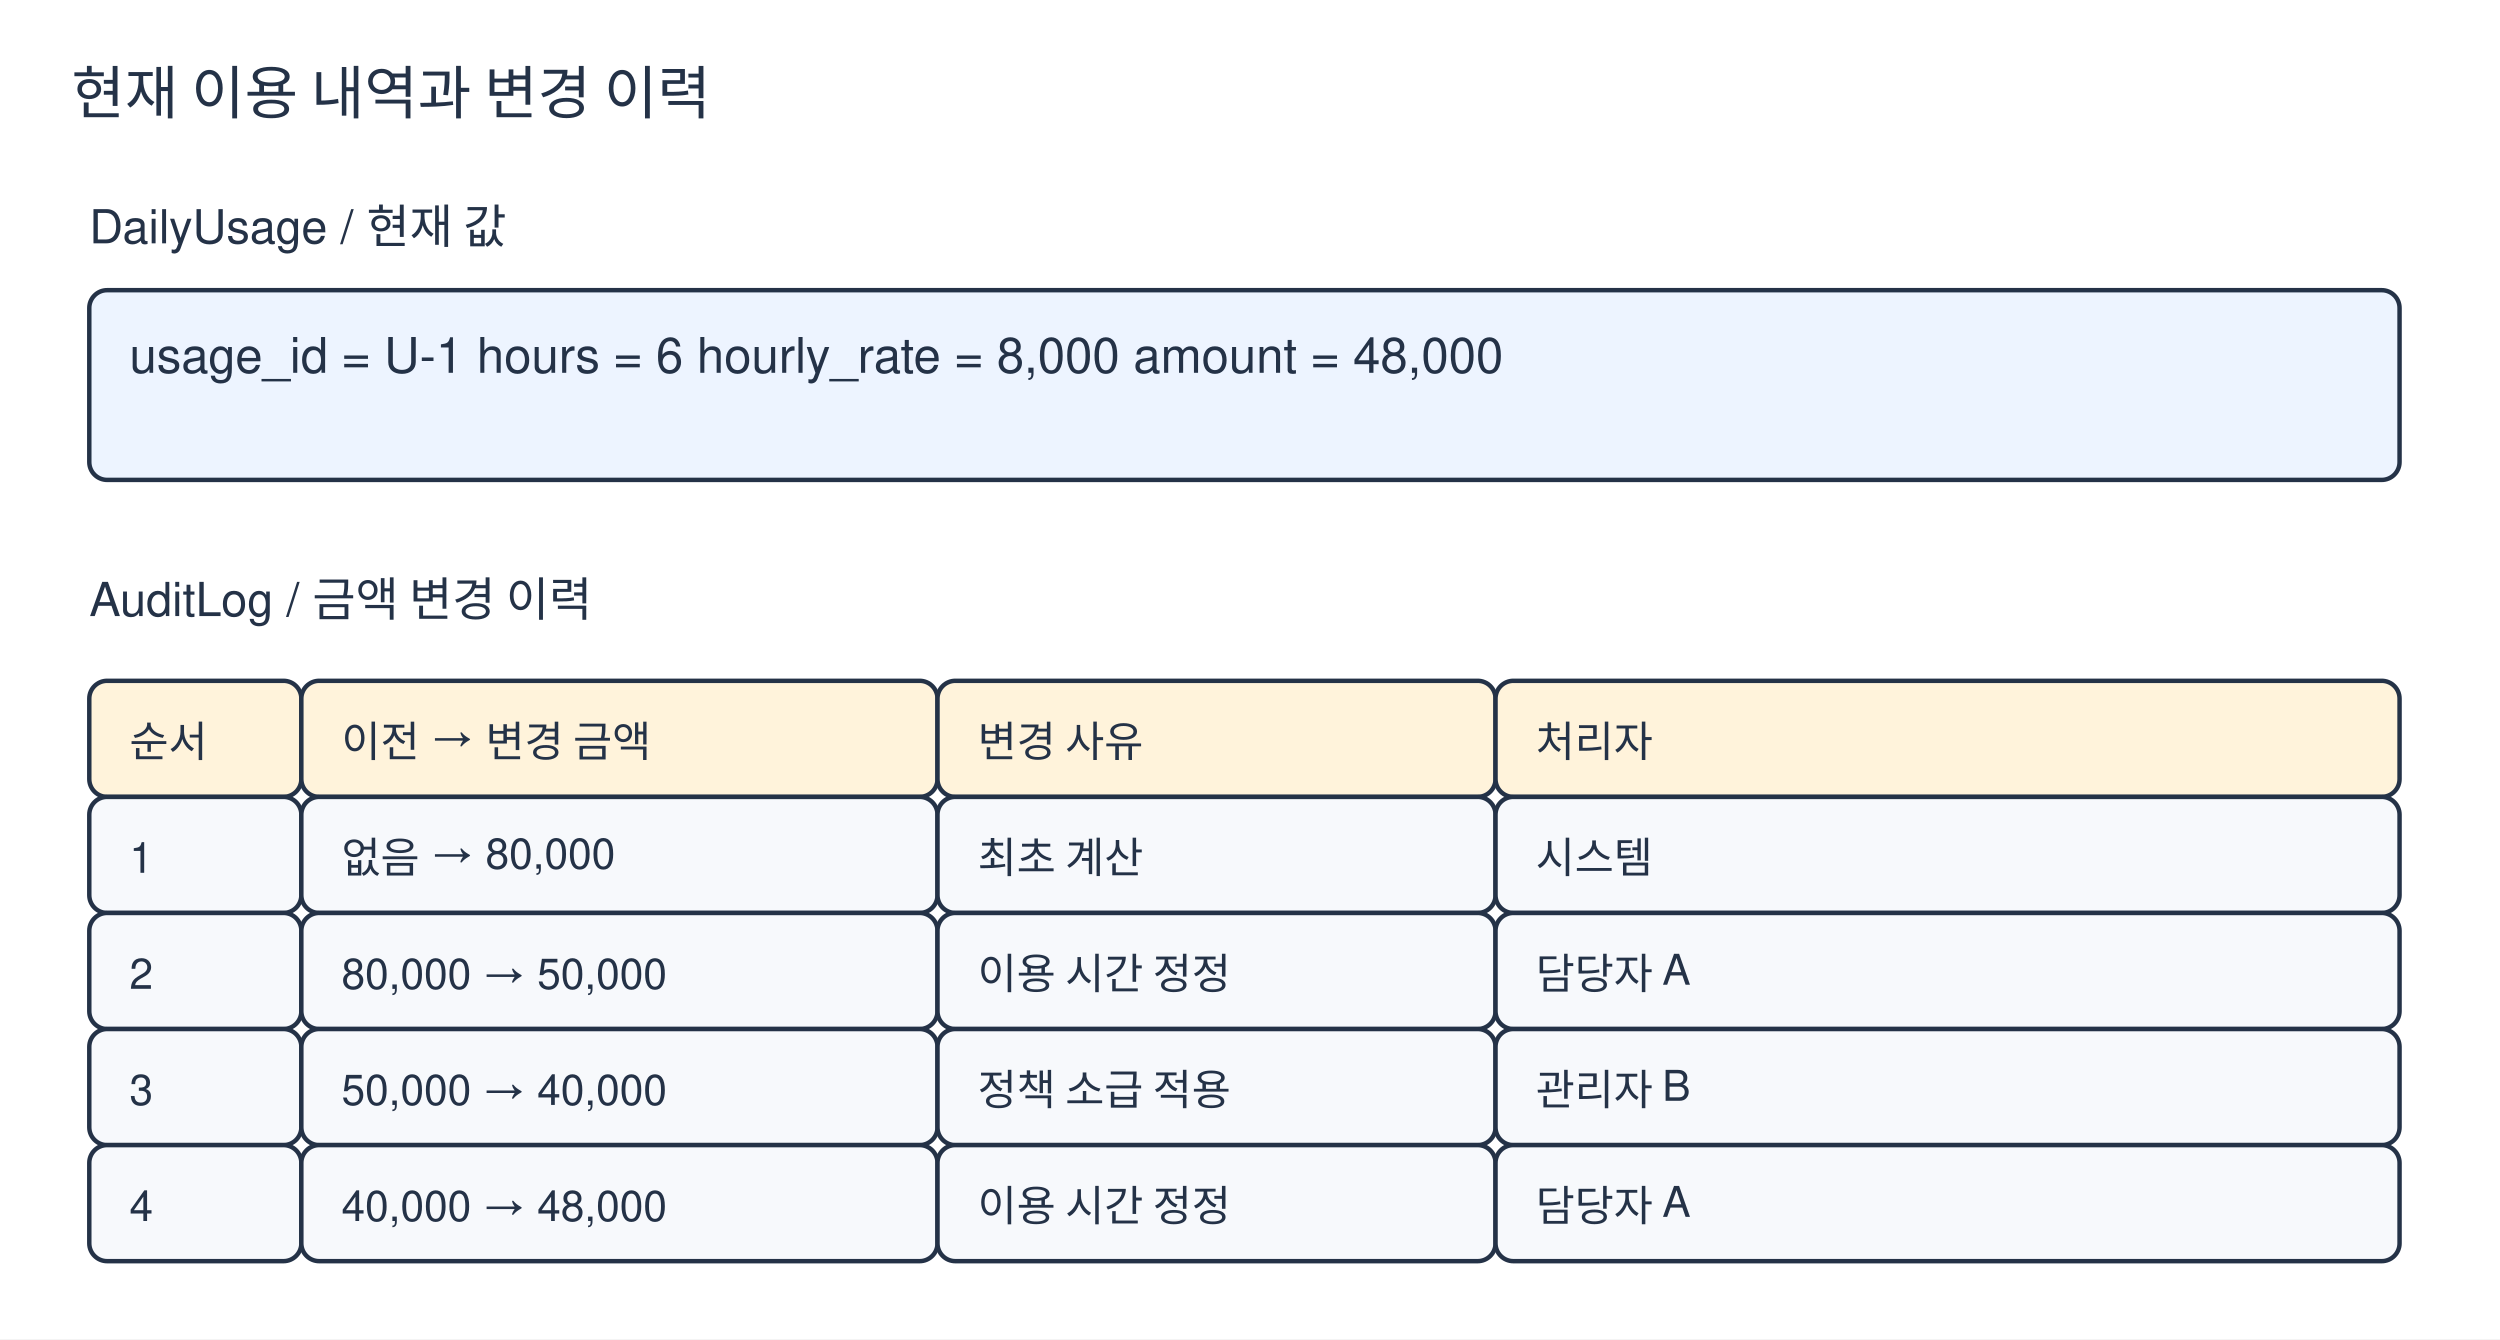
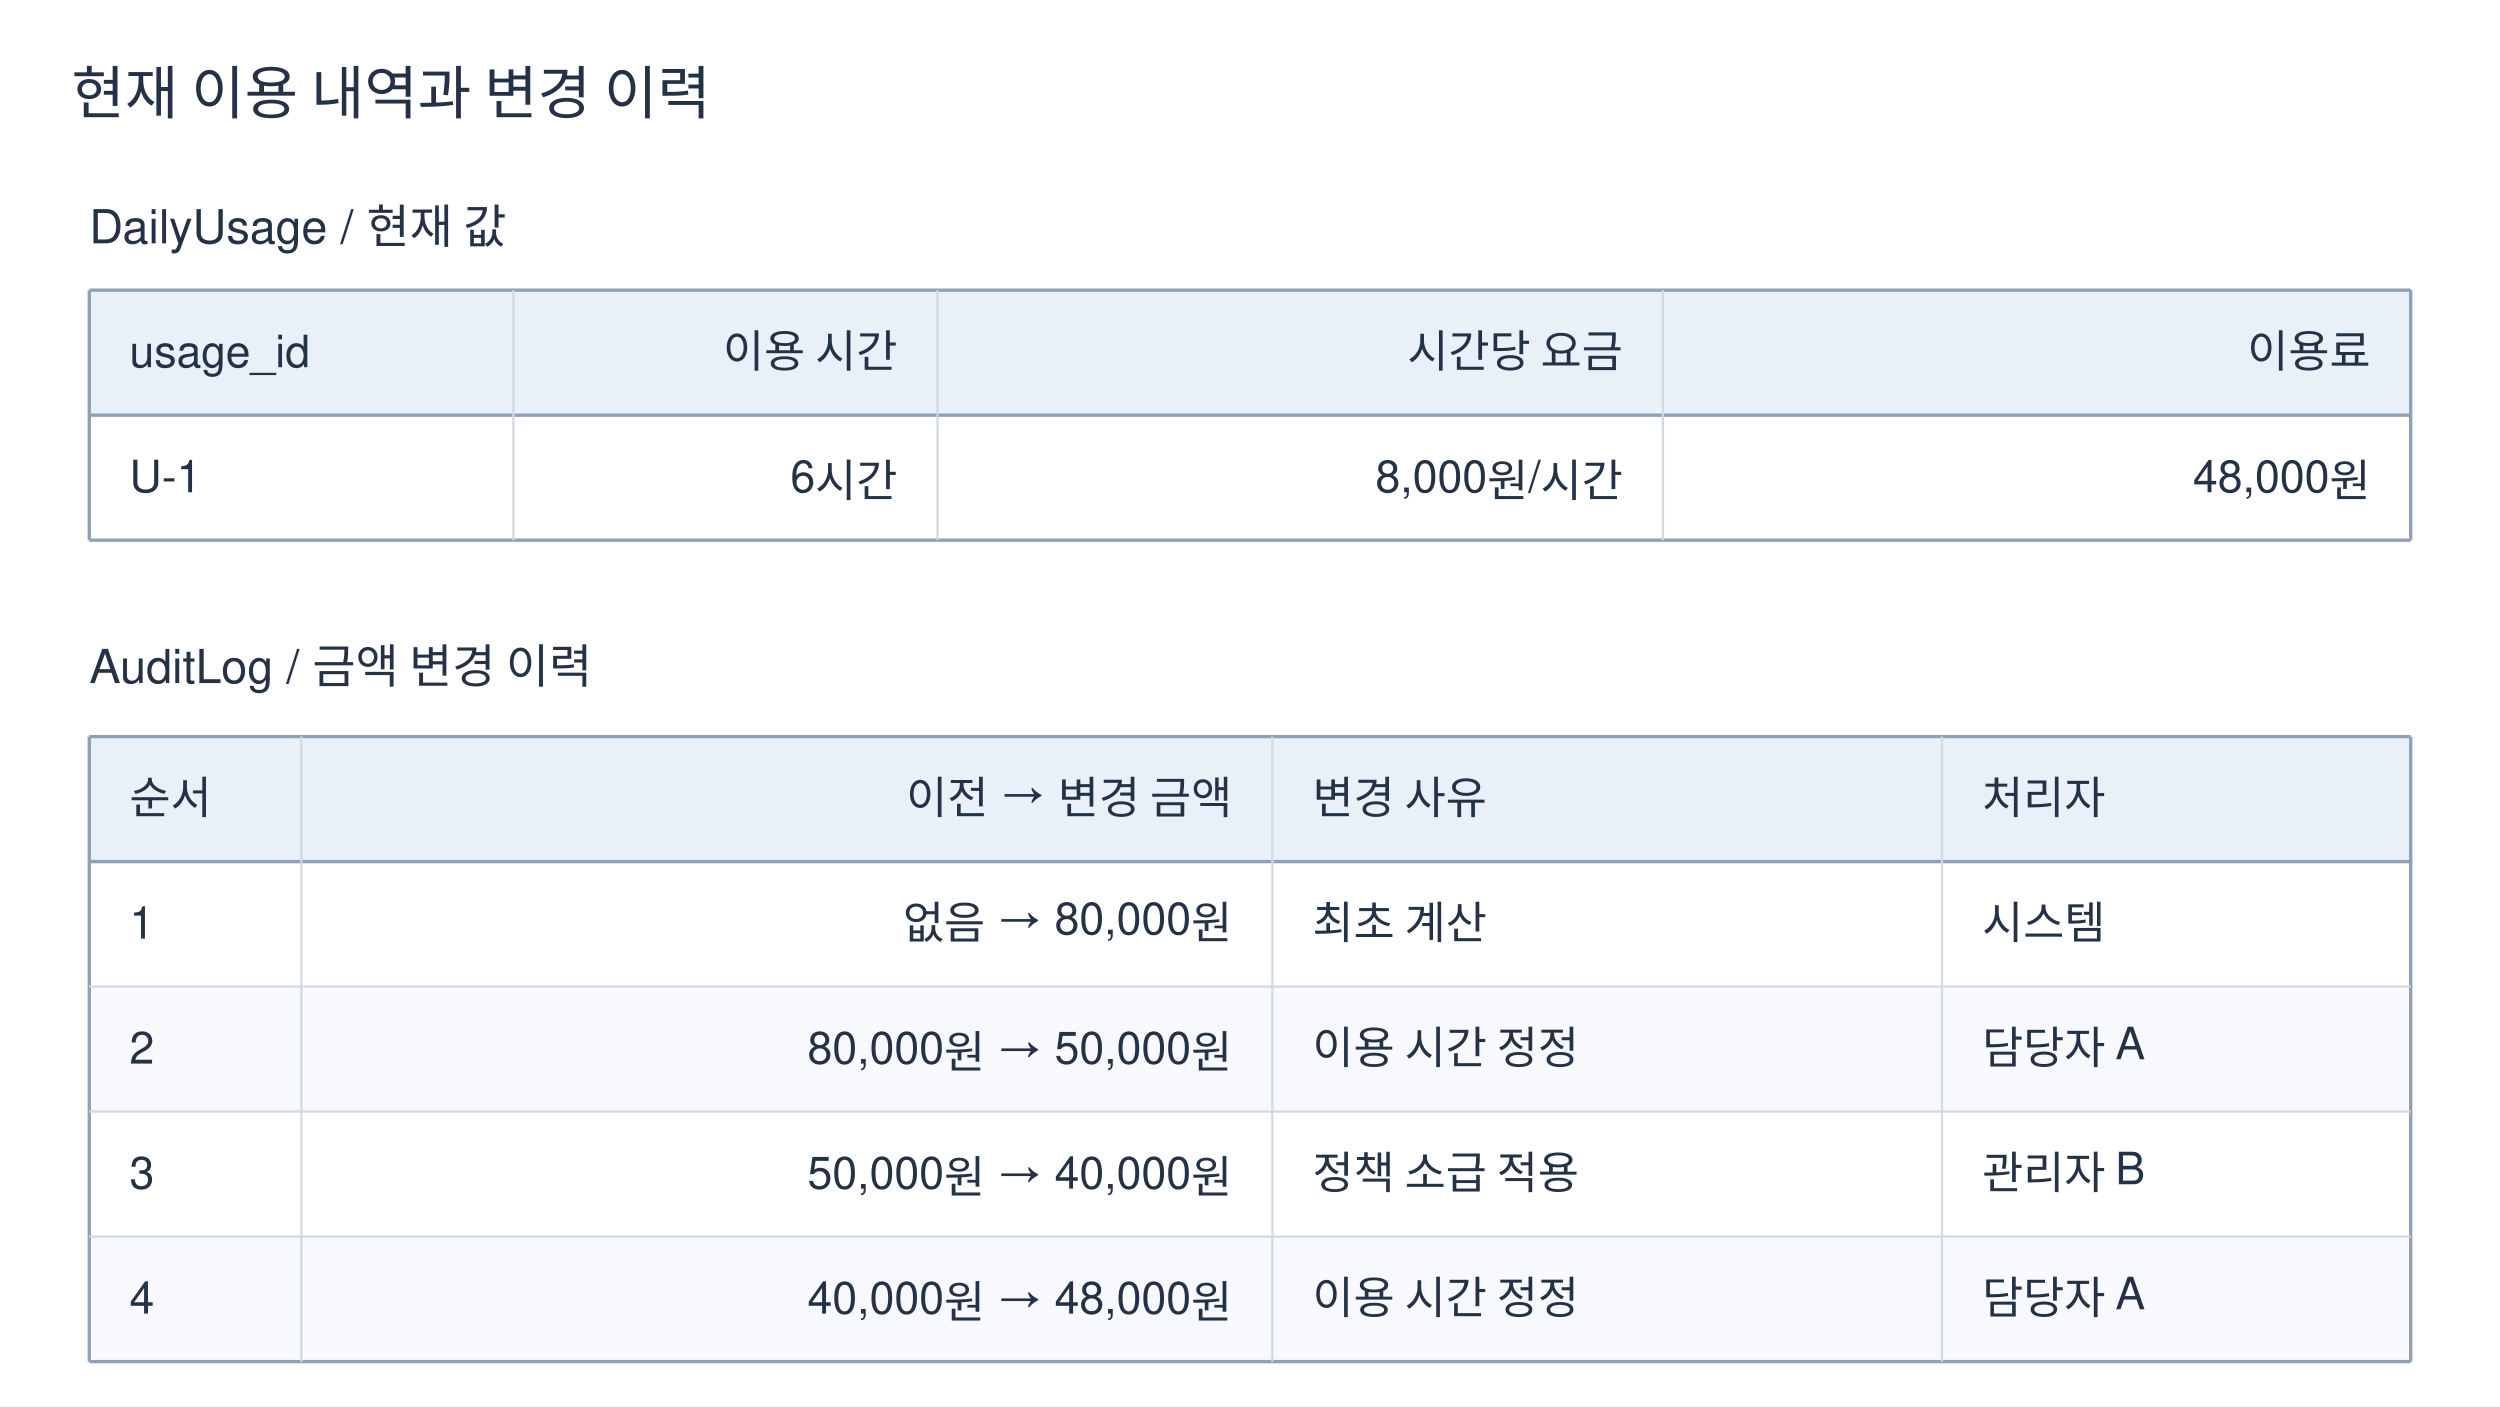
- <svg xmlns="http://www.w3.org/2000/svg" width="1120" height="600" viewBox="0 0 1120 600">
+ <svg xmlns="http://www.w3.org/2000/svg" width="1120" height="630" viewBox="0 0 1120 630">
  <defs>
    <marker id="arrow" markerWidth="10" markerHeight="10" refX="8" refY="4" orient="auto">
      <path d="M0,0 L8,4 L0,8" fill="none" stroke="#526176" stroke-width="1.5" />
    </marker>
  </defs>
  <rect width="100%" height="100%" fill="white" />
  <g font-family="Helvetica, Arial, Apple SD Gothic Neo, sans-serif">
    <text x="32" y="51.0" font-size="26" fill="#243247">현재 이용 내역과 변경 이력</text>
    <text x="40" y="109.0" font-size="21" fill="#243247">DailyUsage / 현재 값</text>
-     <rect x="40" y="130" width="1035" height="85" rx="8" fill="#edf4ff" stroke="#243247" stroke-width="2" />
-     <text x="58" y="167.0" font-size="22" fill="#243247">usage_id = U-1     hours = 6     hourly_rate = 8,000     amount = 48,000</text>
-     <text x="40" y="276.0" font-size="21" fill="#243247">AuditLog / 금액 변경 이력</text>
-     <rect x="40" y="305" width="95" height="52" rx="8" fill="#fff3db" stroke="#243247" stroke-width="2" />
-     <text x="58" y="339.0" font-size="19" fill="#243247">순서</text>
-     <rect x="135" y="305" width="285" height="52" rx="8" fill="#fff3db" stroke="#243247" stroke-width="2" />
-     <text x="153" y="339.0" font-size="19" fill="#243247">이전 → 변경 금액</text>
-     <rect x="420" y="305" width="250" height="52" rx="8" fill="#fff3db" stroke="#243247" stroke-width="2" />
-     <text x="438" y="339.0" font-size="19" fill="#243247">변경 사유</text>
-     <rect x="670" y="305" width="405" height="52" rx="8" fill="#fff3db" stroke="#243247" stroke-width="2" />
-     <text x="688" y="339.0" font-size="19" fill="#243247">처리자</text>
-     <rect x="40" y="357" width="95" height="52" rx="8" fill="#f7f9fc" stroke="#243247" stroke-width="2" />
-     <text x="58" y="391.0" font-size="19" fill="#243247">1</text>
-     <rect x="135" y="357" width="285" height="52" rx="8" fill="#f7f9fc" stroke="#243247" stroke-width="2" />
-     <text x="153" y="391.0" font-size="19" fill="#243247">없음 → 80,000</text>
-     <rect x="420" y="357" width="250" height="52" rx="8" fill="#f7f9fc" stroke="#243247" stroke-width="2" />
-     <text x="438" y="391.0" font-size="19" fill="#243247">최초 계산</text>
-     <rect x="670" y="357" width="405" height="52" rx="8" fill="#f7f9fc" stroke="#243247" stroke-width="2" />
-     <text x="688" y="391.0" font-size="19" fill="#243247">시스템</text>
-     <rect x="40" y="409" width="95" height="52" rx="8" fill="#f7f9fc" stroke="#243247" stroke-width="2" />
-     <text x="58" y="443.0" font-size="19" fill="#243247">2</text>
-     <rect x="135" y="409" width="285" height="52" rx="8" fill="#f7f9fc" stroke="#243247" stroke-width="2" />
-     <text x="153" y="443.0" font-size="19" fill="#243247">80,000 → 50,000</text>
-     <rect x="420" y="409" width="250" height="52" rx="8" fill="#f7f9fc" stroke="#243247" stroke-width="2" />
-     <text x="438" y="443.0" font-size="19" fill="#243247">이용 시간 정정</text>
-     <rect x="670" y="409" width="405" height="52" rx="8" fill="#f7f9fc" stroke="#243247" stroke-width="2" />
-     <text x="688" y="443.0" font-size="19" fill="#243247">담당자 A</text>
-     <rect x="40" y="461" width="95" height="52" rx="8" fill="#f7f9fc" stroke="#243247" stroke-width="2" />
-     <text x="58" y="495.0" font-size="19" fill="#243247">3</text>
-     <rect x="135" y="461" width="285" height="52" rx="8" fill="#f7f9fc" stroke="#243247" stroke-width="2" />
-     <text x="153" y="495.0" font-size="19" fill="#243247">50,000 → 40,000</text>
-     <rect x="420" y="461" width="250" height="52" rx="8" fill="#f7f9fc" stroke="#243247" stroke-width="2" />
-     <text x="438" y="495.0" font-size="19" fill="#243247">정책 소급 적용</text>
-     <rect x="670" y="461" width="405" height="52" rx="8" fill="#f7f9fc" stroke="#243247" stroke-width="2" />
-     <text x="688" y="495.0" font-size="19" fill="#243247">관리자 B</text>
-     <rect x="40" y="513" width="95" height="52" rx="8" fill="#f7f9fc" stroke="#243247" stroke-width="2" />
-     <text x="58" y="547.0" font-size="19" fill="#243247">4</text>
-     <rect x="135" y="513" width="285" height="52" rx="8" fill="#f7f9fc" stroke="#243247" stroke-width="2" />
-     <text x="153" y="547.0" font-size="19" fill="#243247">40,000 → 48,000</text>
-     <rect x="420" y="513" width="250" height="52" rx="8" fill="#f7f9fc" stroke="#243247" stroke-width="2" />
-     <text x="438" y="547.0" font-size="19" fill="#243247">이용 시간 정정</text>
-     <rect x="670" y="513" width="405" height="52" rx="8" fill="#f7f9fc" stroke="#243247" stroke-width="2" />
-     <text x="688" y="547.0" font-size="19" fill="#243247">담당자 A</text>
+     <rect x="40" y="130" width="1040" height="112" fill="#ffffff" stroke="none" stroke-width="1" />
+     <rect x="40" y="130" width="1040" height="56" fill="#eaf0f7" stroke="none" stroke-width="1" />
+     <path d="M40,130 L1080,130" fill="none" stroke="#8fa1b6" stroke-width="1.5" />
+     <path d="M40,242 L1080,242" fill="none" stroke="#8fa1b6" stroke-width="1.5" />
+     <path d="M40,130 L40,242" fill="none" stroke="#8fa1b6" stroke-width="1.5" />
+     <path d="M1080,130 L1080,242" fill="none" stroke="#8fa1b6" stroke-width="1.5" />
+     <path d="M40,186 L1080,186" fill="none" stroke="#8fa1b6" stroke-width="1.5" />
+     <path d="M230,130 L230,242" fill="none" stroke="#d1d9e3" stroke-width="1" />
+     <path d="M420,130 L420,242" fill="none" stroke="#d1d9e3" stroke-width="1" />
+     <path d="M745,130 L745,242" fill="none" stroke="#d1d9e3" stroke-width="1" />
+     <text x="58" y="164.5" font-size="20" fill="#243247">usage_id</text>
+     <text x="402" y="164.5" text-anchor="end" font-size="20" fill="#243247">이용 시간</text>
+     <text x="727" y="164.5" text-anchor="end" font-size="20" fill="#243247">시간당 요금</text>
+     <text x="1062" y="164.5" text-anchor="end" font-size="20" fill="#243247">이용료</text>
+     <text x="58" y="220.5" font-size="20" fill="#243247">U-1</text>
+     <text x="402" y="220.5" text-anchor="end" font-size="20" fill="#243247">6시간</text>
+     <text x="727" y="220.5" text-anchor="end" font-size="20" fill="#243247">8,000원/시간</text>
+     <text x="1062" y="220.5" text-anchor="end" font-size="20" fill="#243247">48,000원</text>
+     <text x="40" y="306.0" font-size="21" fill="#243247">AuditLog / 금액 변경 이력</text>
+     <rect x="40" y="330" width="1040" height="280" fill="#ffffff" stroke="none" stroke-width="1" />
+     <rect x="40" y="330" width="1040" height="56" fill="#eaf0f7" stroke="none" stroke-width="1" />
+     <rect x="40" y="442" width="1040" height="56" fill="#f7f9fc" stroke="none" stroke-width="1" />
+     <rect x="40" y="554" width="1040" height="56" fill="#f7f9fc" stroke="none" stroke-width="1" />
+     <path d="M40,330 L1080,330" fill="none" stroke="#8fa1b6" stroke-width="1.5" />
+     <path d="M40,610 L1080,610" fill="none" stroke="#8fa1b6" stroke-width="1.5" />
+     <path d="M40,330 L40,610" fill="none" stroke="#8fa1b6" stroke-width="1.5" />
+     <path d="M1080,330 L1080,610" fill="none" stroke="#8fa1b6" stroke-width="1.5" />
+     <path d="M40,386 L1080,386" fill="none" stroke="#8fa1b6" stroke-width="1.5" />
+     <path d="M40,442 L1080,442" fill="none" stroke="#d1d9e3" stroke-width="1" />
+     <path d="M40,498 L1080,498" fill="none" stroke="#d1d9e3" stroke-width="1" />
+     <path d="M40,554 L1080,554" fill="none" stroke="#d1d9e3" stroke-width="1" />
+     <path d="M135,330 L135,610" fill="none" stroke="#d1d9e3" stroke-width="1" />
+     <path d="M570,330 L570,610" fill="none" stroke="#d1d9e3" stroke-width="1" />
+     <path d="M870,330 L870,610" fill="none" stroke="#d1d9e3" stroke-width="1" />
+     <text x="58" y="364.5" font-size="20" fill="#243247">순서</text>
+     <text x="552" y="364.5" text-anchor="end" font-size="20" fill="#243247">이전 → 변경 금액</text>
+     <text x="588" y="364.5" font-size="20" fill="#243247">변경 사유</text>
+     <text x="888" y="364.5" font-size="20" fill="#243247">처리자</text>
+     <text x="58" y="420.5" font-size="20" fill="#243247">1</text>
+     <text x="552" y="420.5" text-anchor="end" font-size="20" fill="#243247">없음 → 80,000원</text>
+     <text x="588" y="420.5" font-size="20" fill="#243247">최초 계산</text>
+     <text x="888" y="420.5" font-size="20" fill="#243247">시스템</text>
+     <text x="58" y="476.5" font-size="20" fill="#243247">2</text>
+     <text x="552" y="476.5" text-anchor="end" font-size="20" fill="#243247">80,000원 → 50,000원</text>
+     <text x="588" y="476.5" font-size="20" fill="#243247">이용 시간 정정</text>
+     <text x="888" y="476.5" font-size="20" fill="#243247">담당자 A</text>
+     <text x="58" y="532.5" font-size="20" fill="#243247">3</text>
+     <text x="552" y="532.5" text-anchor="end" font-size="20" fill="#243247">50,000원 → 40,000원</text>
+     <text x="588" y="532.5" font-size="20" fill="#243247">정책 소급 적용</text>
+     <text x="888" y="532.5" font-size="20" fill="#243247">관리자 B</text>
+     <text x="58" y="588.5" font-size="20" fill="#243247">4</text>
+     <text x="552" y="588.5" text-anchor="end" font-size="20" fill="#243247">40,000원 → 48,000원</text>
+     <text x="588" y="588.5" font-size="20" fill="#243247">이용 시간 정정</text>
+     <text x="888" y="588.5" font-size="20" fill="#243247">담당자 A</text>
  </g>
</svg>
